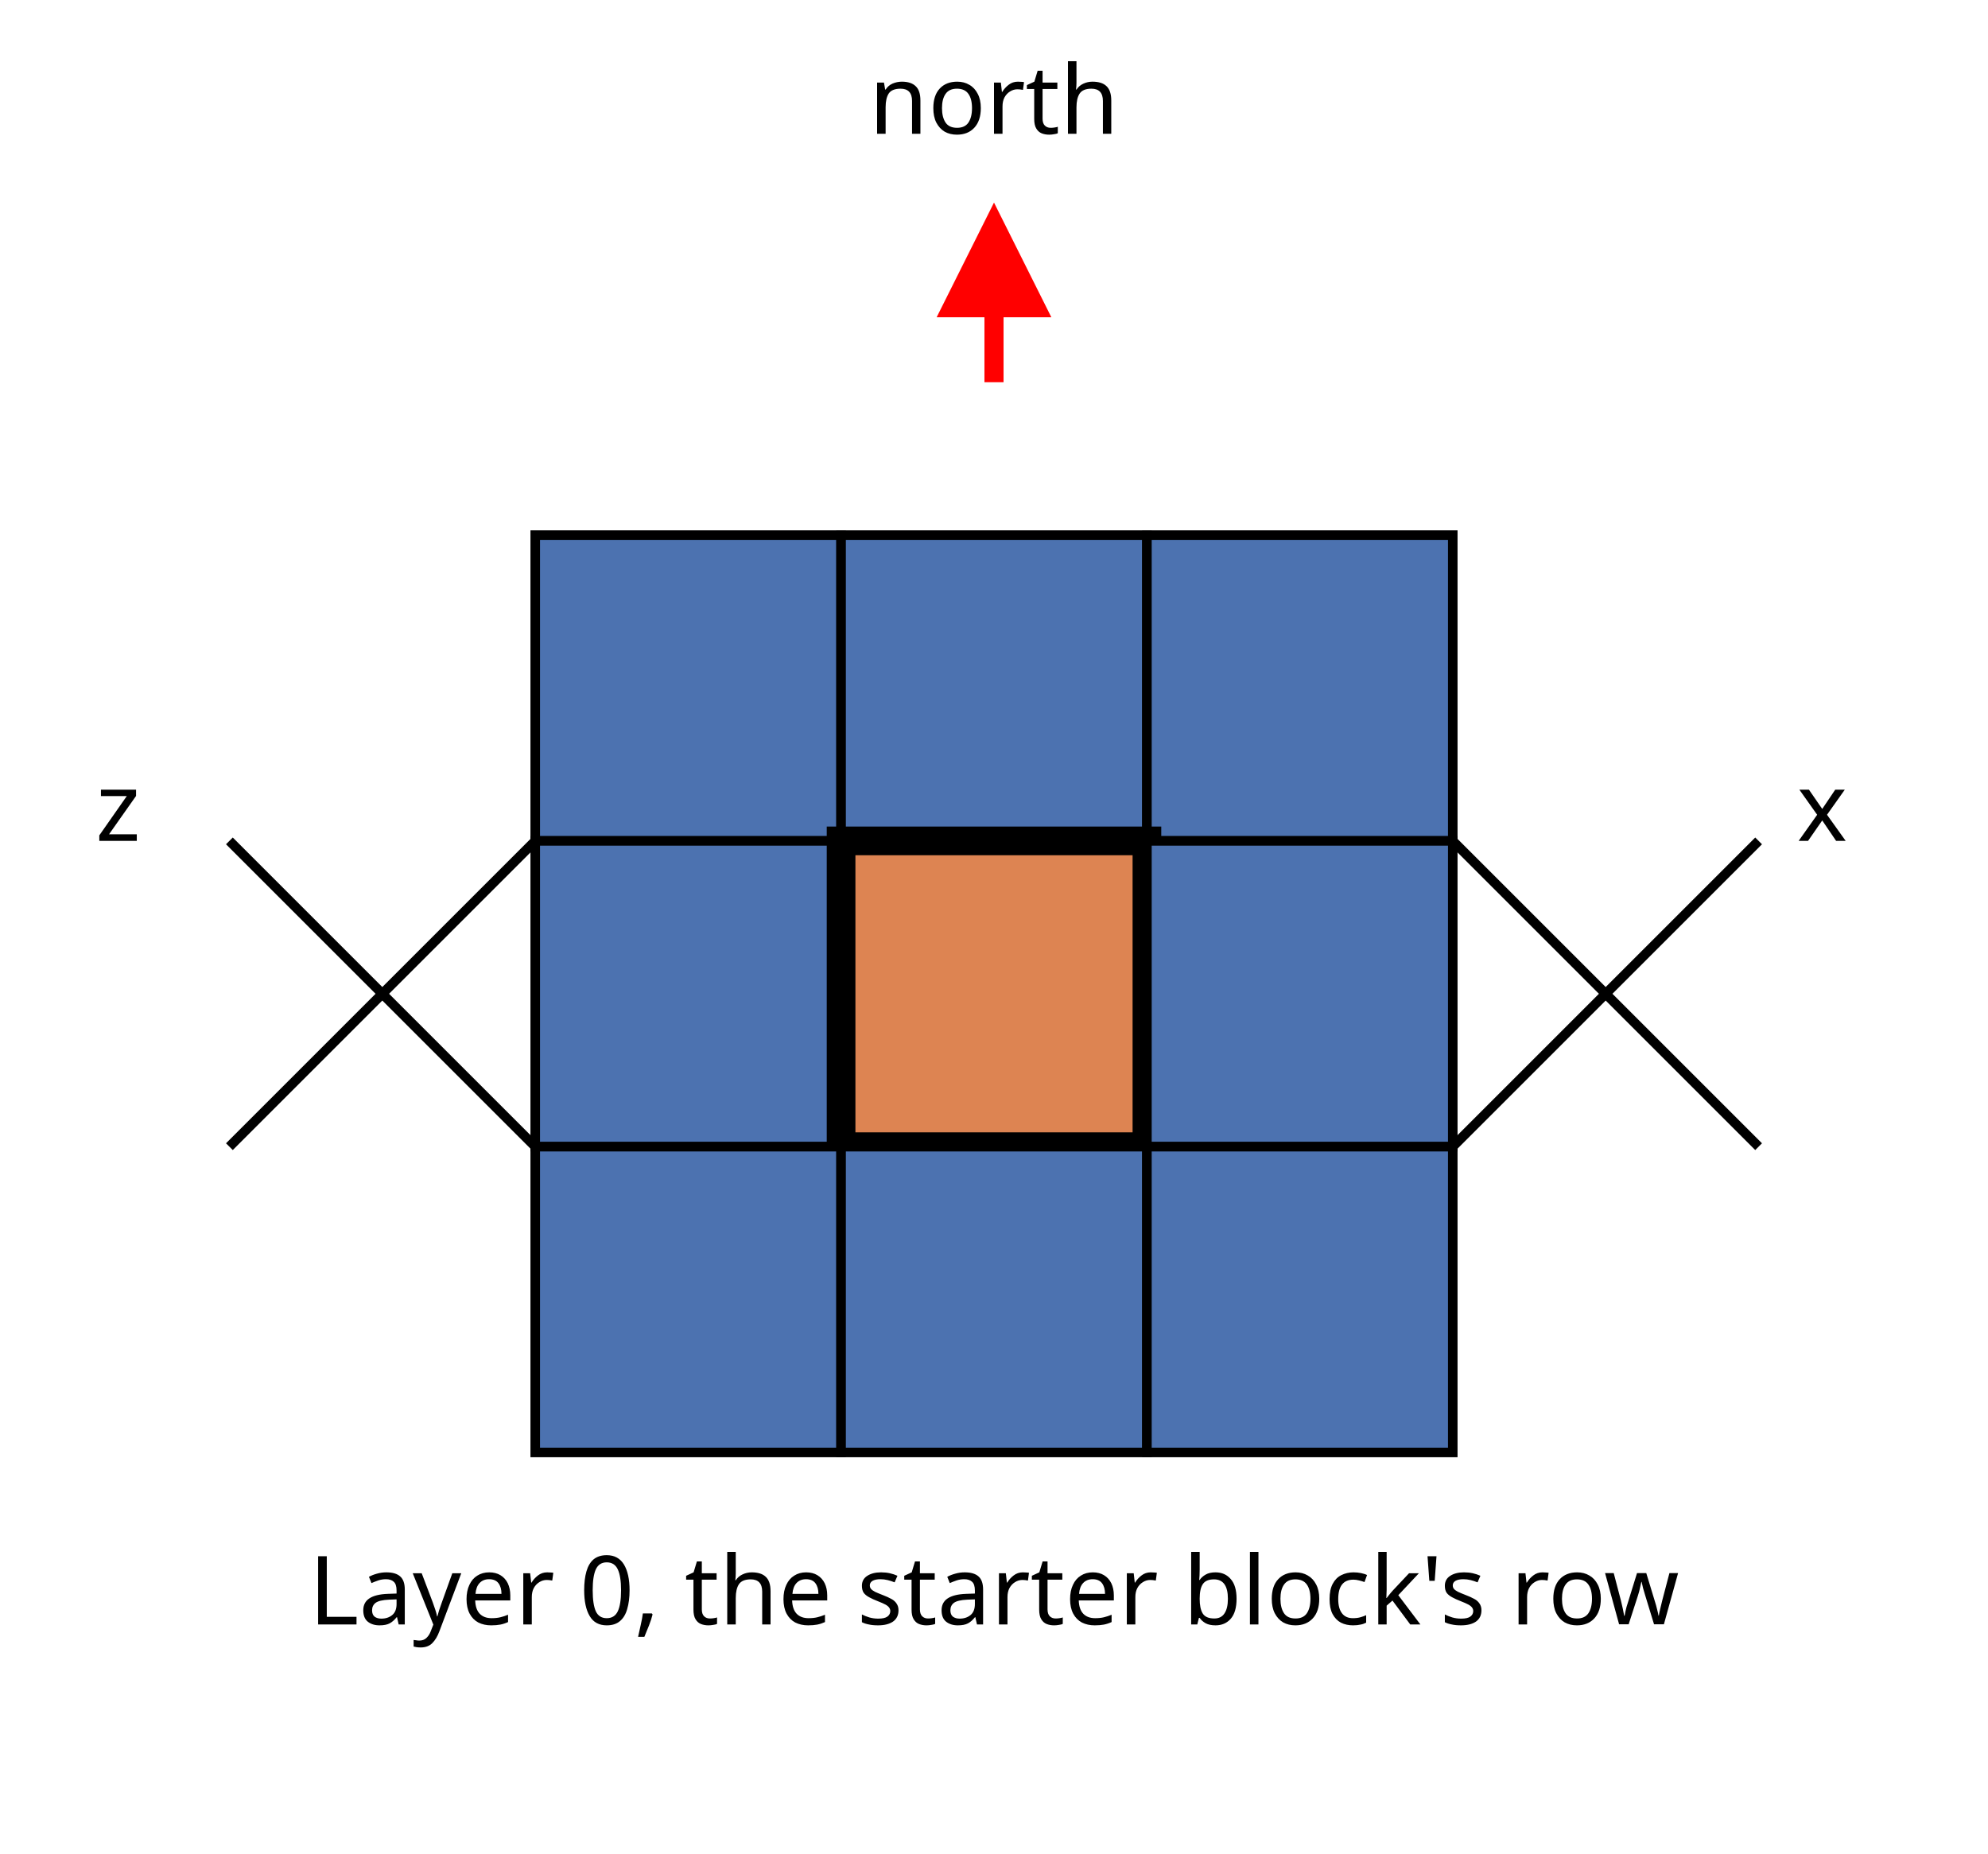
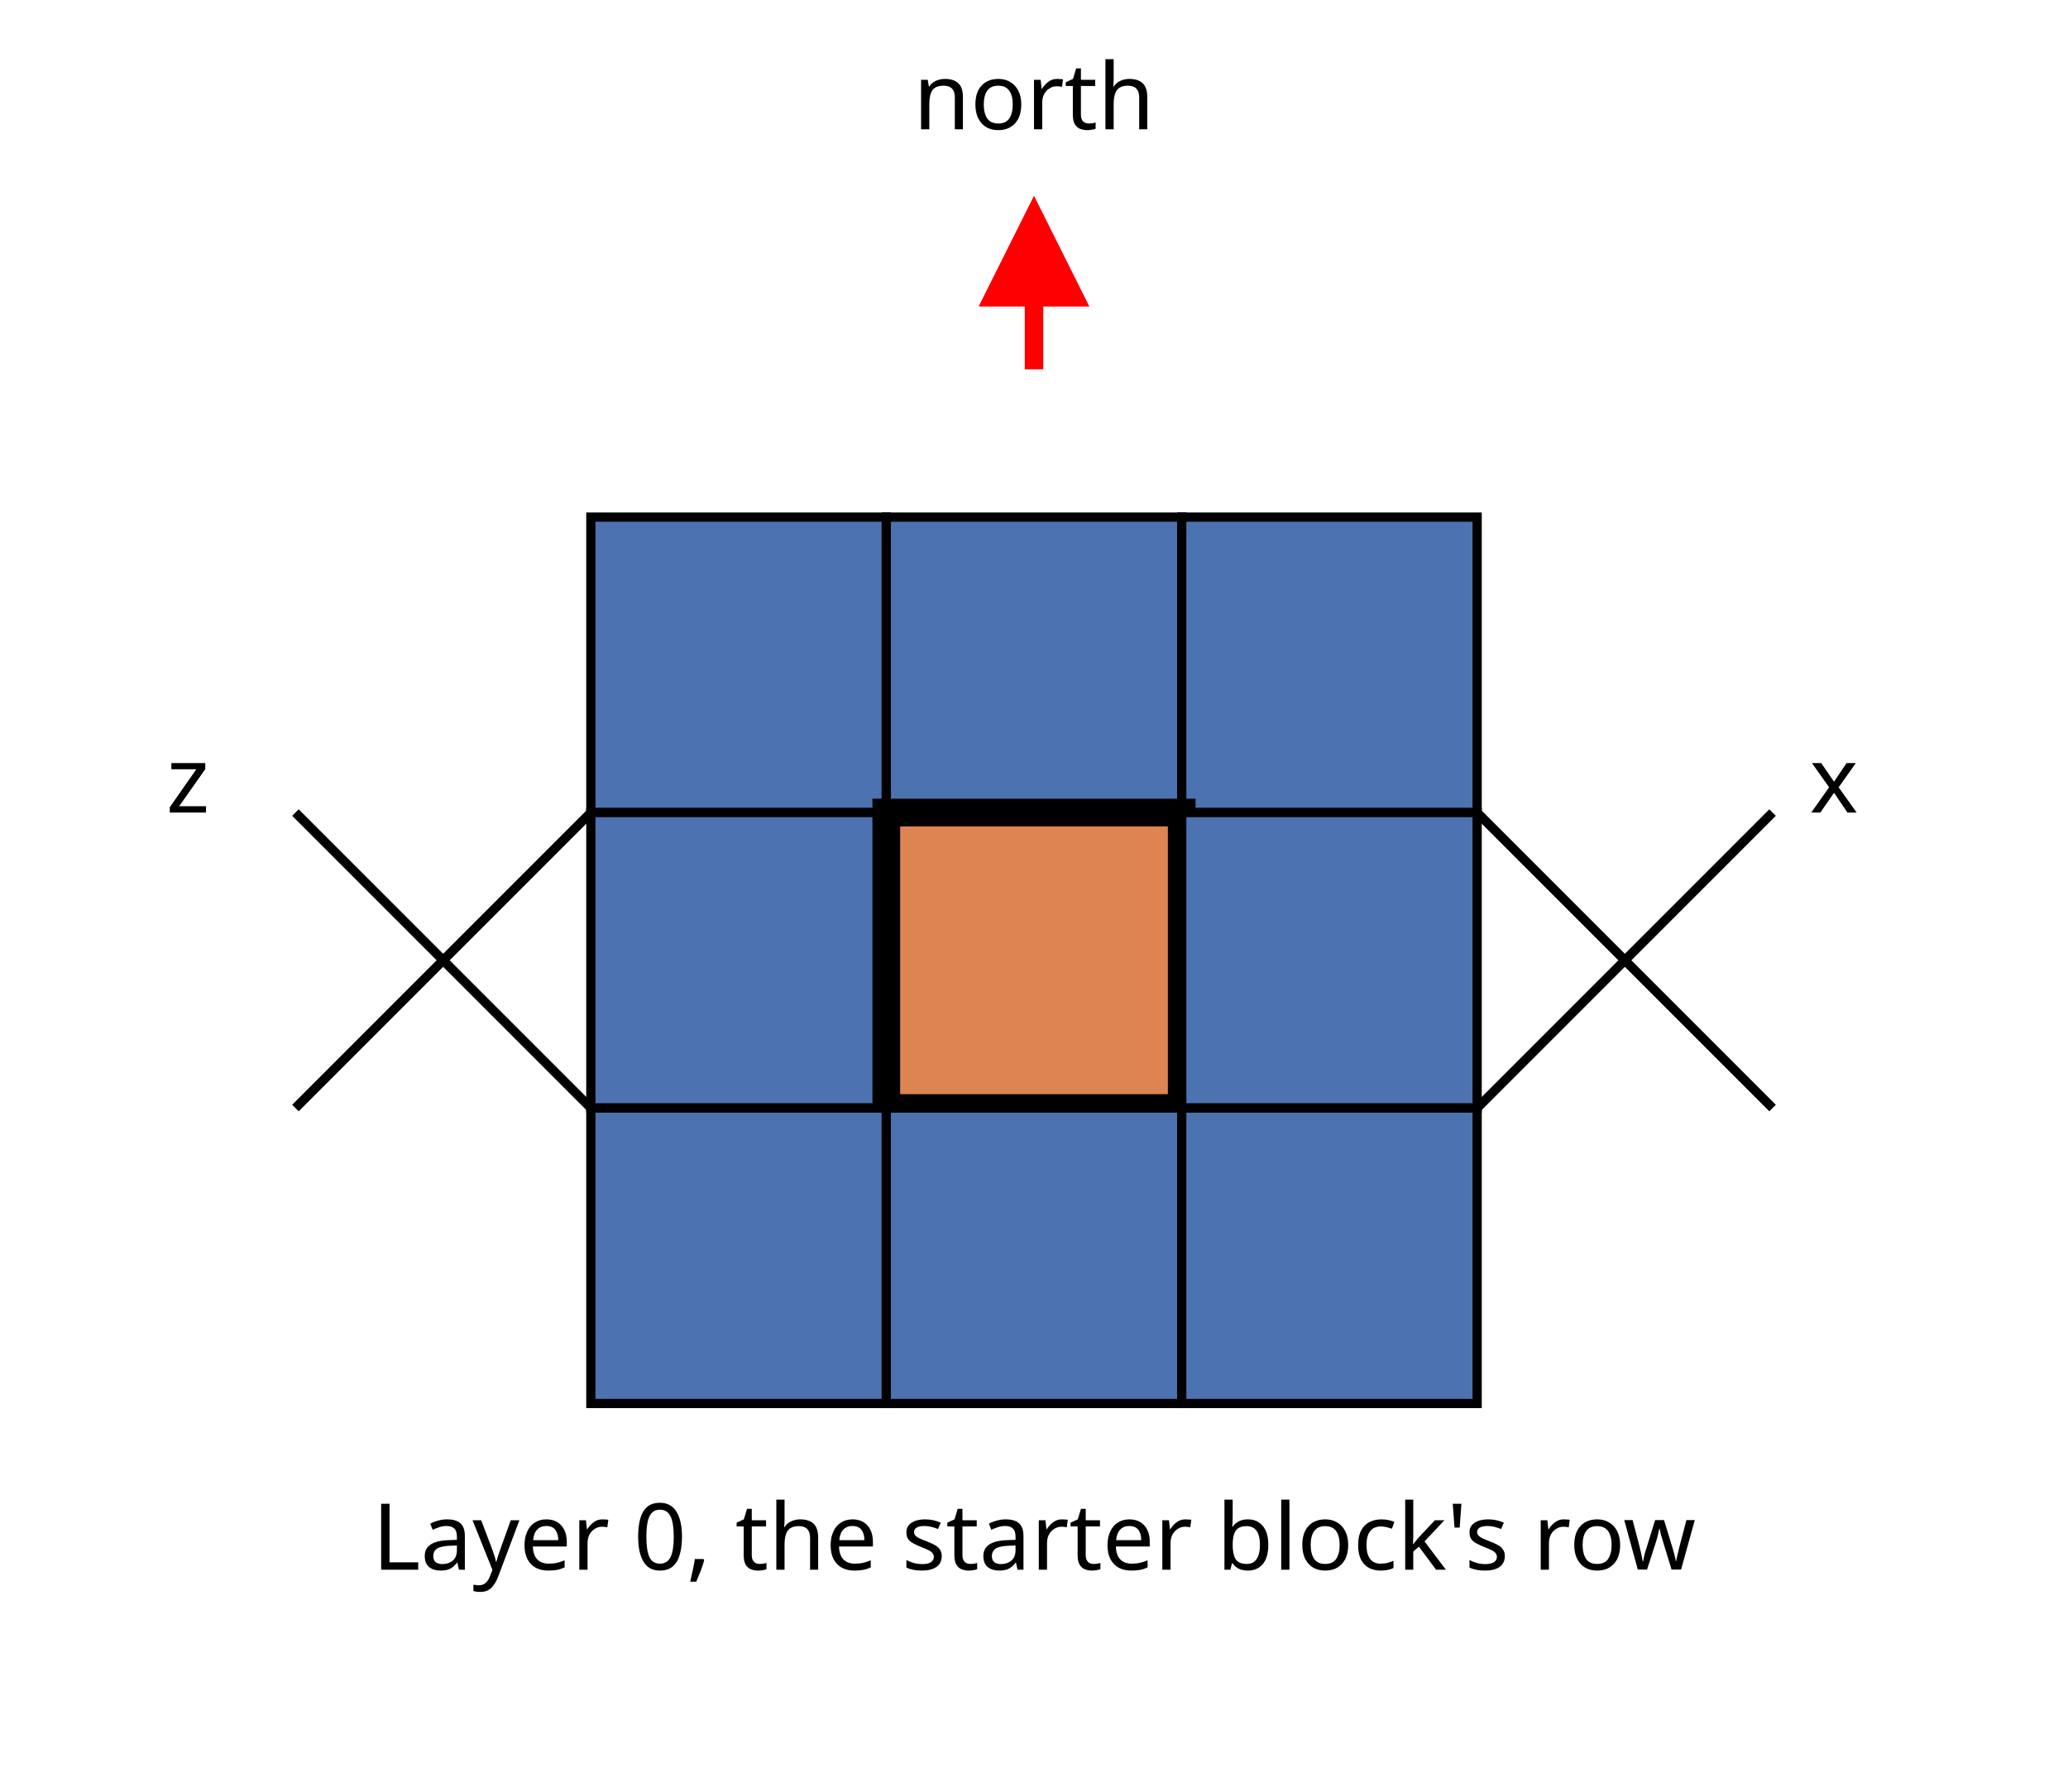
- <svg xmlns="http://www.w3.org/2000/svg" width="208" height="194" font-family="sans-serif" font-size="10" style="background-color:#f0f0ec">
+ <svg xmlns="http://www.w3.org/2000/svg" width="224" height="194" font-family="sans-serif" font-size="10" style="background-color:#f0f0ec">
  <defs>
    <marker id="arrow" markerWidth="6" markerHeight="6" refX="3" refY="3" orient="auto">
      <path d="M0,0 L6,3 L0,6 z" fill="red" />
    </marker>
  </defs>
-   <g transform="translate(24,24)">
+   <g transform="translate(32,24)">
    <rect class="cell" x="32" y="32" width="32" height="32" fill="#4C72B0" stroke="black" stroke-width="1" />
    <rect class="cell" x="64" y="32" width="32" height="32" fill="#4C72B0" stroke="black" stroke-width="1" />
    <rect class="cell" x="96" y="32" width="32" height="32" fill="#4C72B0" stroke="black" stroke-width="1" />
    <rect class="cell" x="32" y="64" width="32" height="32" fill="#4C72B0" stroke="black" stroke-width="1" />
    <rect class="cell anchor" x="64" y="64" width="32" height="32" fill="#DD8452" stroke="black" stroke-width="3" />
    <rect class="cell" x="96" y="64" width="32" height="32" fill="#4C72B0" stroke="black" stroke-width="1" />
    <rect class="cell" x="32" y="96" width="32" height="32" fill="#4C72B0" stroke="black" stroke-width="1" />
    <rect class="cell" x="64" y="96" width="32" height="32" fill="#4C72B0" stroke="black" stroke-width="1" />
    <rect class="cell" x="96" y="96" width="32" height="32" fill="#4C72B0" stroke="black" stroke-width="1" />
    <line class="filler" x1="128" y1="64" x2="160" y2="96" stroke="black" />
    <line class="filler" x1="160" y1="64" x2="128" y2="96" stroke="black" />
    <line class="filler" x1="0" y1="64" x2="32" y2="96" stroke="black" />
    <line class="filler" x1="32" y1="64" x2="0" y2="96" stroke="black" />
    <line class="connector" x1="80.0" y1="16.0" x2="80.0" y2="3.2" stroke="red" stroke-width="2" marker-end="url(#arrow)" />
    <text x="80.0" y="-10" text-anchor="middle">north</text>
    <text x="164" y="64.0">x</text>
    <text x="-14" y="64.0">z</text>
    <text class="caption" x="80.0" y="146" text-anchor="middle">Layer 0, the starter block's row</text>
  </g>
</svg>
